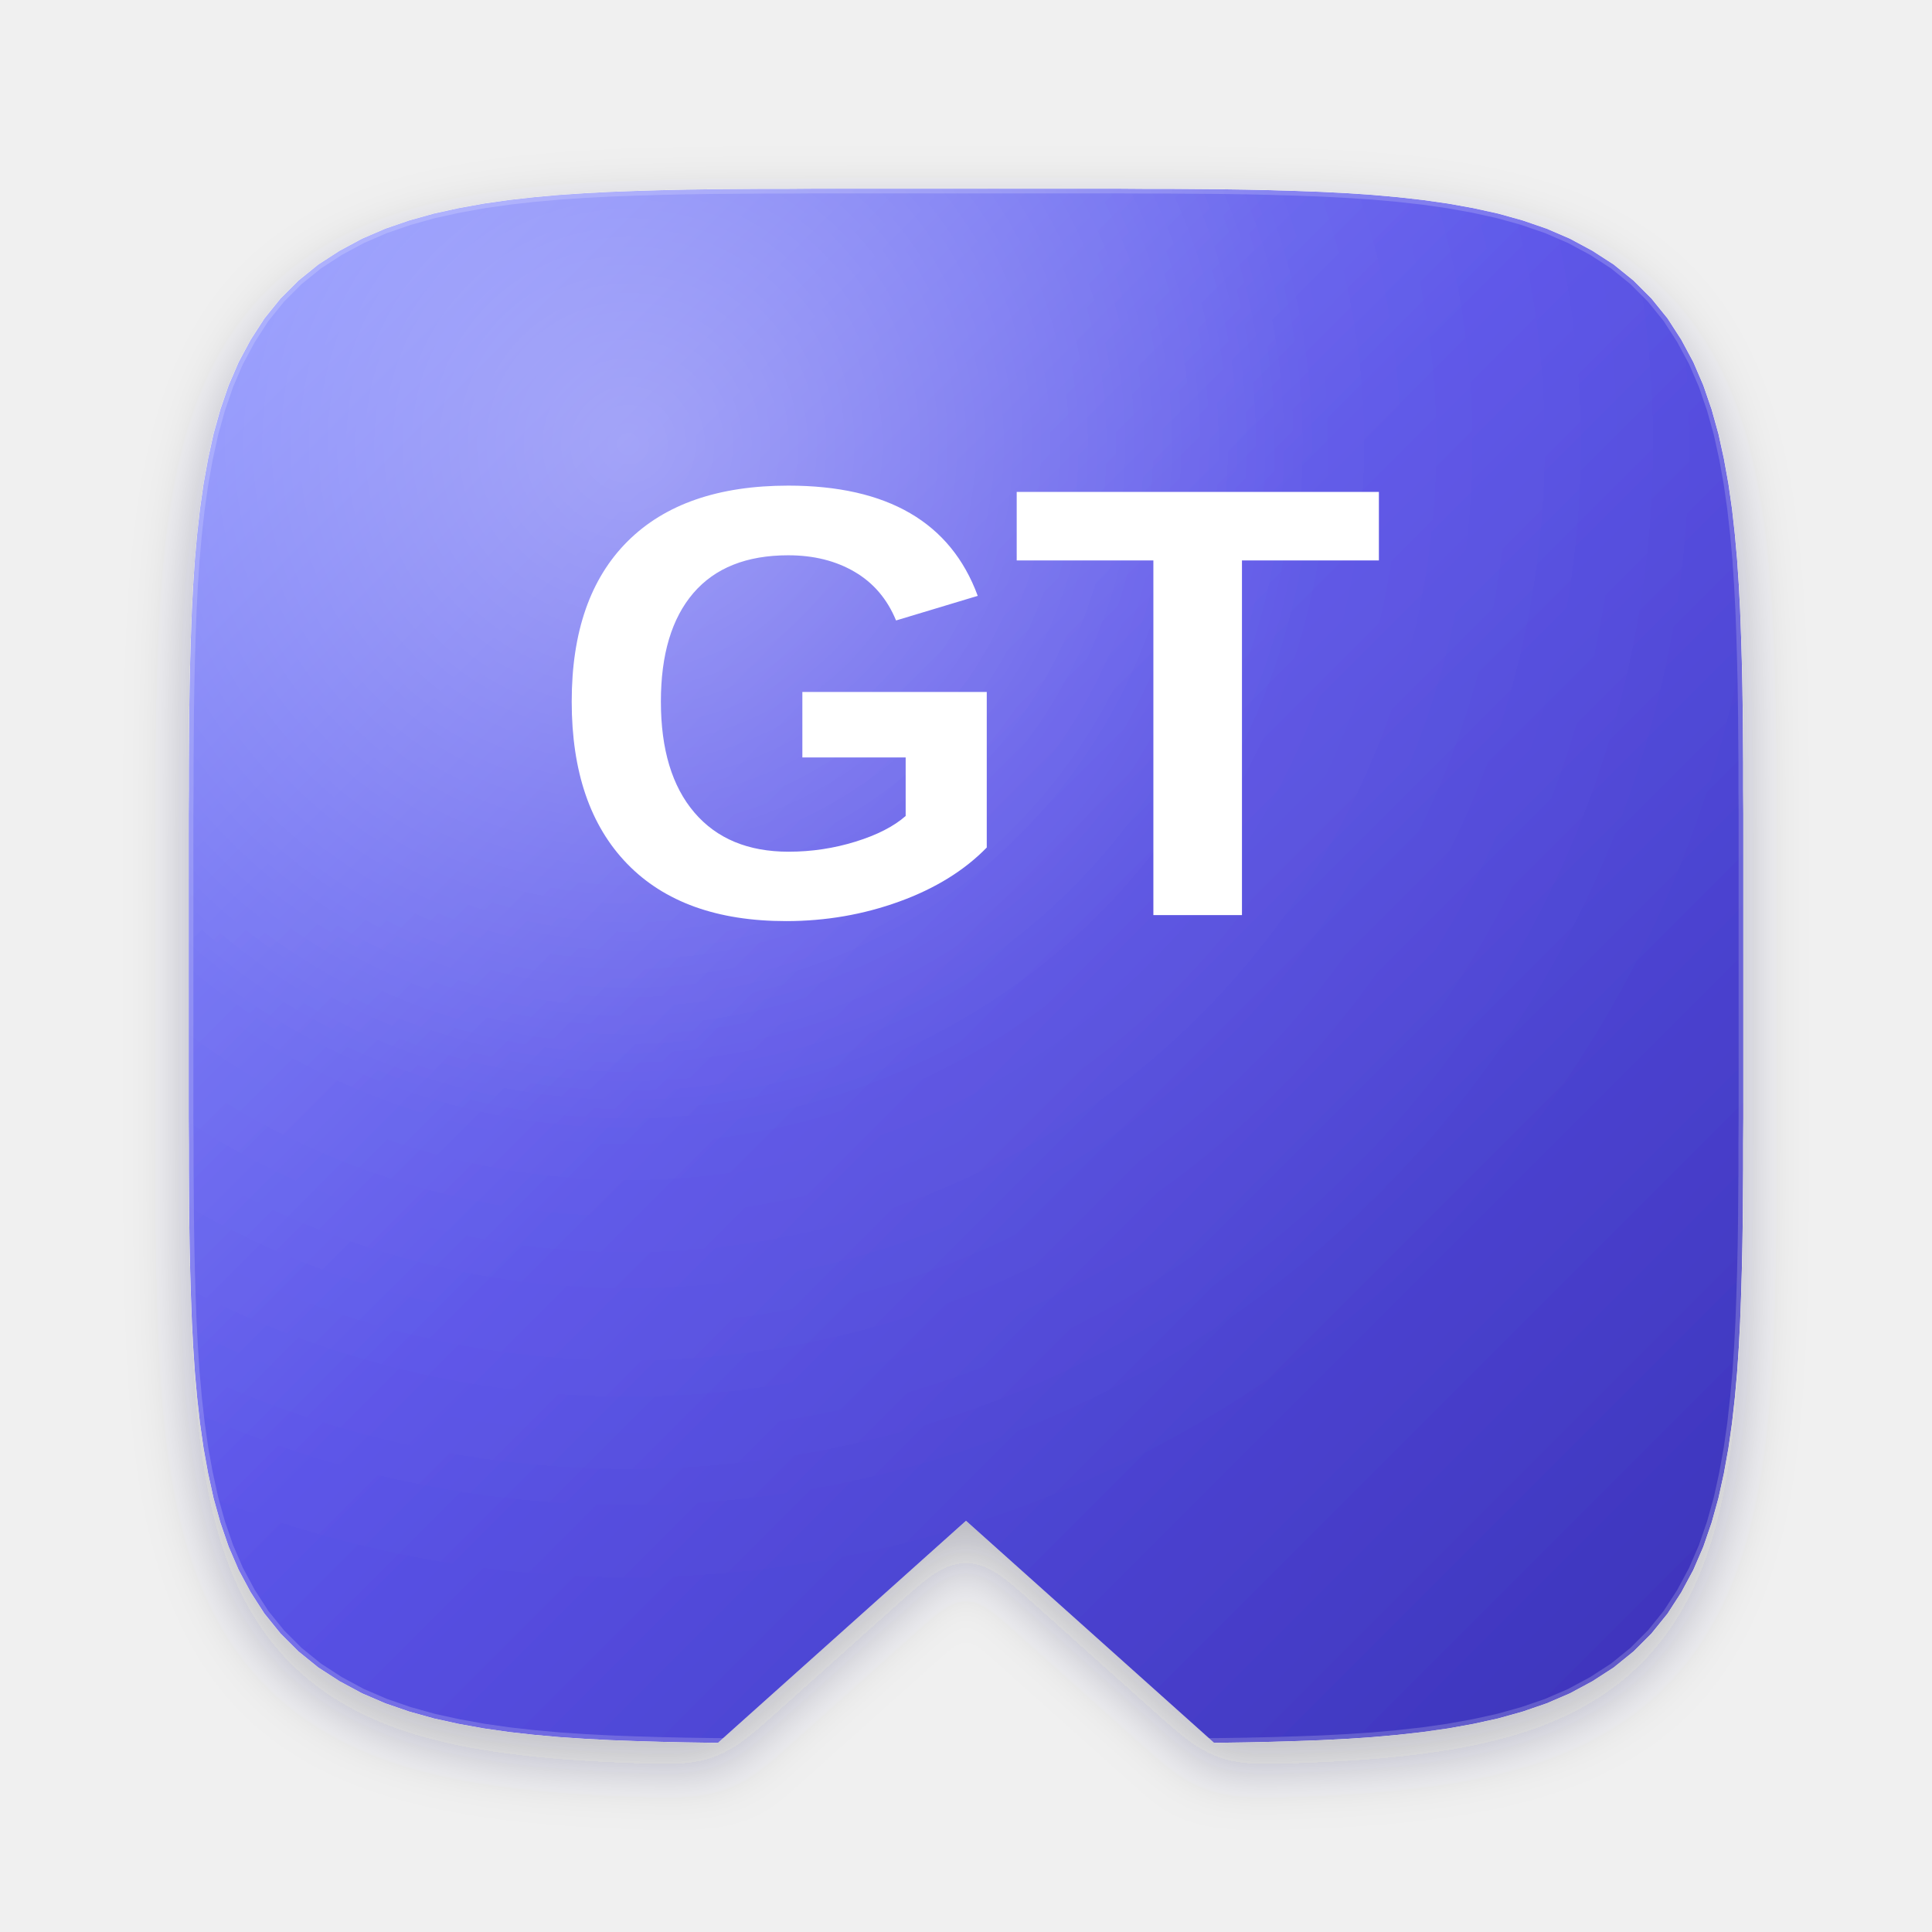
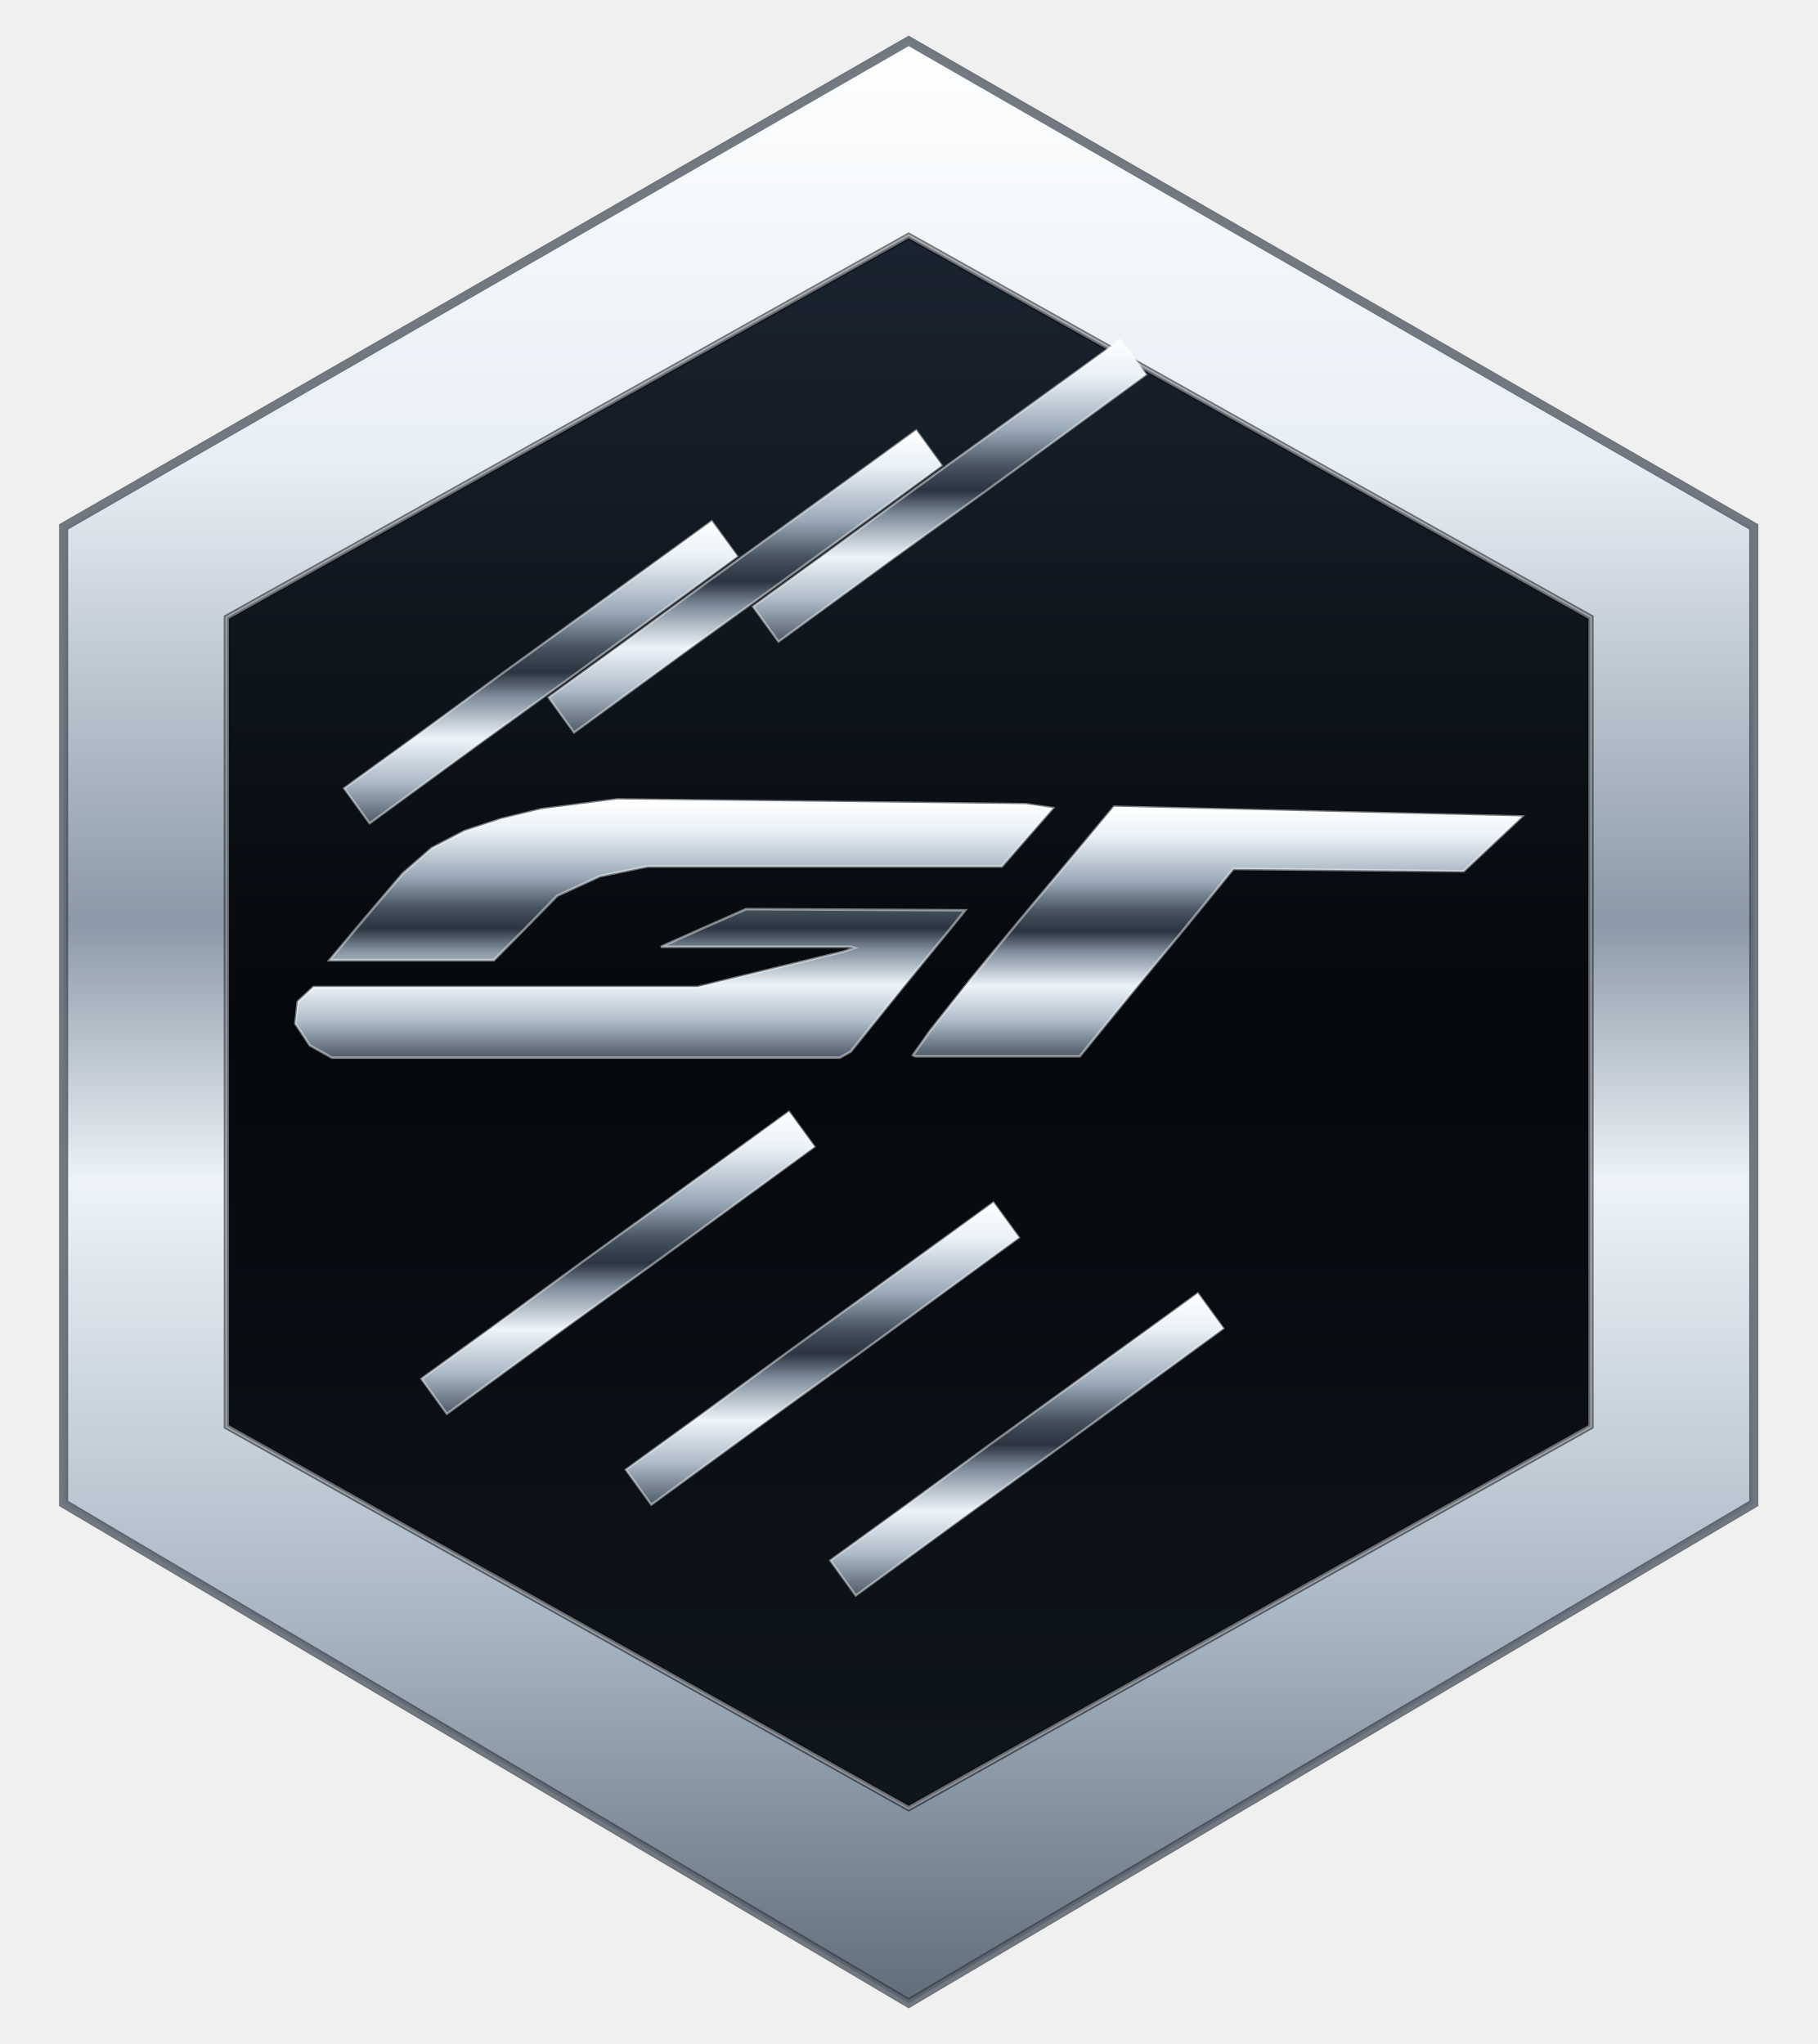
- <svg xmlns="http://www.w3.org/2000/svg" width="1024" height="1024" viewBox="0 0 1024 1024">
+ <svg xmlns="http://www.w3.org/2000/svg" width="800" height="900" viewBox="0 0 800 900" fill="none">
  <defs>
-     <linearGradient id="aBg" x1="0" y1="0" x2="1" y2="1">
-       <stop offset="0" stop-color="#8B93FF" />
-       <stop offset="0.45" stop-color="#5B54E8" />
-       <stop offset="1" stop-color="#3B32B8" />
+     <linearGradient id="chrom" x1="0" y1="0" x2="0" y2="1">
+       <stop offset="0" stop-color="#FFFFFF" />
+       <stop offset="0.12" stop-color="#EAF1F7" />
+       <stop offset="0.30" stop-color="#9AA9B8" />
+       <stop offset="0.42" stop-color="#46525F" />
+       <stop offset="0.50" stop-color="#2B3440" />
+       <stop offset="0.58" stop-color="#7E8C9B" />
+       <stop offset="0.72" stop-color="#EDF4FA" />
+       <stop offset="0.86" stop-color="#AEBBC8" />
+       <stop offset="1" stop-color="#4E5A67" />
    </linearGradient>
-     <radialGradient id="aGlow" cx="0.28" cy="0.16" r="0.75">
-       <stop offset="0" stop-color="#FFFFFF" stop-opacity="0.34" />
-       <stop offset="0.6" stop-color="#FFFFFF" stop-opacity="0.05" />
-       <stop offset="1" stop-color="#FFFFFF" stop-opacity="0" />
-     </radialGradient>
-     <mask id="shapeMask">
-       <path d="M824.0,412.0L824.0,425.5L824.0,438.9L824.0,452.4L824.0,465.9L824.0,479.4L824.0,492.8L823.9,506.3L823.9,519.8L823.8,533.3L823.7,546.7L823.5,560.2L823.2,573.7L822.8,587.1L822.3,600.6L821.6,614.1L820.7,627.5L819.5,640.9L818.0,654.3L816.1,667.6L813.7,680.9L810.8,694.1L807.2,707.0L802.8,719.8L797.5,732.1L791.1,744.0L783.8,755.3L775.3,765.8L765.8,775.3L755.3,783.8L744.0,791.1L732.1,797.5L719.8,802.8L707.0,807.2L694.1,810.8L680.9,813.7L667.6,816.1L654.3,818.0L640.9,819.5L627.5,820.7L614.1,821.6L600.6,822.3L587.1,822.8L573.7,823.2L560.2,823.5L546.7,823.7L533.3,823.8L519.8,823.9L506.3,823.9L492.8,824.0L479.4,824.0L465.9,824.0L452.4,824.0L438.9,824.0L425.5,824.0L412.0,824.0L398.5,824.0L385.1,824.0L371.6,824.0L358.1,824.0L344.6,824.0L331.2,824.0L317.7,823.9L304.2,823.9L290.7,823.8L277.3,823.7L263.8,823.5L250.3,823.2L236.9,822.8L223.4,822.3L209.9,821.6L196.5,820.7L183.1,819.5L169.7,818.0L156.4,816.1L143.1,813.7L129.9,810.8L117.0,807.2L104.2,802.8L91.9,797.5L80.0,791.1L68.7,783.8L58.2,775.3L48.7,765.8L40.2,755.3L32.9,744.0L26.5,732.1L21.2,719.8L16.8,707.0L13.2,694.1L10.3,680.9L7.9,667.6L6.0,654.3L4.5,640.9L3.3,627.5L2.4,614.1L1.7,600.6L1.2,587.1L0.8,573.7L0.5,560.2L0.3,546.7L0.2,533.3L0.1,519.8L0.1,506.3L0.0,492.8L0.0,479.4L0.0,465.9L0.0,452.4L0.0,438.9L0.0,425.5L0.0,412.0L0.0,398.5L0.0,385.1L0.0,371.6L0.0,358.1L0.0,344.6L0.0,331.2L0.1,317.7L0.1,304.2L0.2,290.7L0.3,277.3L0.5,263.8L0.8,250.3L1.2,236.9L1.7,223.4L2.4,209.9L3.3,196.5L4.5,183.1L6.0,169.7L7.9,156.4L10.3,143.1L13.2,129.9L16.8,117.0L21.2,104.2L26.5,91.9L32.9,80.0L40.2,68.7L48.7,58.2L58.2,48.7L68.7,40.2L80.0,32.9L91.9,26.5L104.2,21.2L117.0,16.8L129.9,13.2L143.1,10.3L156.4,7.9L169.7,6.0L183.1,4.5L196.5,3.3L209.9,2.4L223.4,1.7L236.9,1.2L250.3,0.8L263.8,0.5L277.3,0.3L290.7,0.2L304.2,0.1L317.7,0.1L331.2,0.0L344.6,0.0L358.1,0.0L371.6,0.0L385.1,0.0L398.5,0.0L412.0,0.0L425.5,0.0L438.9,0.0L452.4,0.0L465.9,0.0L479.4,0.0L492.8,0.0L506.3,0.1L519.8,0.1L533.3,0.2L546.7,0.3L560.2,0.5L573.7,0.8L587.1,1.2L600.6,1.7L614.1,2.4L627.5,3.3L640.9,4.5L654.3,6.0L667.6,7.9L680.9,10.3L694.1,13.2L707.0,16.8L719.8,21.2L732.1,26.5L744.0,32.9L755.3,40.2L765.8,48.7L775.3,58.2L783.8,68.7L791.1,80.0L797.5,91.9L802.8,104.2L807.2,117.0L810.8,129.9L813.7,143.1L816.1,156.4L818.0,169.7L819.5,183.1L820.7,196.5L821.6,209.9L822.3,223.4L822.8,236.9L823.2,250.3L823.5,263.8L823.7,277.3L823.8,290.7L823.9,304.2L823.9,317.7L824.0,331.2L824.0,344.6L824.0,358.1L824.0,371.6L824.0,385.1L824.0,398.5Z" fill="#fff" />
-       <path d="M269,834L412,706L555,834Z" fill="#000" />
-     </mask>
-     <filter id="aShadow" x="-25%" y="-25%" width="150%" height="150%">
-       <feDropShadow dx="0" dy="12" stdDeviation="16" flood-color="#1E1B4B" flood-opacity="0.26" />
-     </filter>
+     <linearGradient id="frame" x1="0" y1="0" x2="0" y2="1">
+       <stop offset="0" stop-color="#FFFFFF" />
+       <stop offset="0.22" stop-color="#E7EEF5" />
+       <stop offset="0.45" stop-color="#8B99A8" />
+       <stop offset="0.58" stop-color="#EDF3F8" />
+       <stop offset="0.8" stop-color="#A9B7C4" />
+       <stop offset="1" stop-color="#5E6B79" />
+     </linearGradient>
+     <linearGradient id="plate" x1="0" y1="0" x2="0" y2="1">
+       <stop offset="0" stop-color="#1A2430" />
+       <stop offset="0.5" stop-color="#05080C" />
+       <stop offset="1" stop-color="#10161E" />
+     </linearGradient>
+     <clipPath id="plate">
+       <path d="M400,104 L700,272 L700,628 L400,796 L100,628 L100,272 Z" />
+     </clipPath>
  </defs>
-   <g transform="translate(100,100)" filter="url(#aShadow)">
-     <g mask="url(#shapeMask)">
-       <path d="M824.0,412.0L824.0,425.5L824.0,438.9L824.0,452.4L824.0,465.9L824.0,479.4L824.0,492.8L823.9,506.3L823.9,519.8L823.8,533.3L823.7,546.7L823.5,560.2L823.2,573.7L822.8,587.1L822.3,600.6L821.6,614.1L820.7,627.5L819.5,640.9L818.0,654.3L816.1,667.6L813.7,680.9L810.8,694.1L807.2,707.0L802.8,719.8L797.5,732.1L791.1,744.0L783.8,755.3L775.3,765.8L765.8,775.3L755.3,783.8L744.0,791.1L732.1,797.5L719.8,802.8L707.0,807.2L694.1,810.8L680.9,813.7L667.6,816.1L654.3,818.0L640.9,819.5L627.5,820.7L614.1,821.6L600.6,822.3L587.1,822.8L573.7,823.2L560.2,823.5L546.7,823.7L533.3,823.8L519.8,823.9L506.3,823.9L492.8,824.0L479.4,824.0L465.9,824.0L452.4,824.0L438.9,824.0L425.5,824.0L412.0,824.0L398.5,824.0L385.1,824.0L371.6,824.0L358.1,824.0L344.6,824.0L331.2,824.0L317.7,823.9L304.2,823.9L290.7,823.8L277.3,823.7L263.8,823.5L250.3,823.2L236.9,822.8L223.4,822.3L209.9,821.6L196.5,820.7L183.1,819.5L169.7,818.0L156.4,816.1L143.1,813.7L129.9,810.8L117.0,807.2L104.2,802.8L91.9,797.5L80.0,791.1L68.7,783.8L58.2,775.3L48.7,765.8L40.2,755.3L32.9,744.0L26.5,732.1L21.2,719.8L16.8,707.0L13.2,694.1L10.3,680.9L7.9,667.6L6.0,654.3L4.5,640.9L3.3,627.5L2.4,614.1L1.7,600.6L1.2,587.1L0.8,573.7L0.5,560.2L0.3,546.7L0.2,533.3L0.1,519.8L0.1,506.3L0.0,492.8L0.0,479.4L0.0,465.9L0.0,452.4L0.0,438.9L0.0,425.5L0.0,412.0L0.0,398.5L0.0,385.1L0.0,371.6L0.0,358.1L0.0,344.6L0.0,331.2L0.1,317.7L0.1,304.2L0.2,290.7L0.3,277.3L0.5,263.8L0.8,250.3L1.2,236.9L1.7,223.4L2.4,209.9L3.3,196.5L4.5,183.1L6.0,169.7L7.9,156.4L10.3,143.1L13.2,129.9L16.8,117.0L21.2,104.2L26.5,91.9L32.9,80.0L40.2,68.7L48.7,58.2L58.2,48.7L68.7,40.2L80.0,32.9L91.9,26.5L104.2,21.2L117.0,16.8L129.9,13.2L143.1,10.3L156.4,7.9L169.7,6.0L183.1,4.5L196.5,3.3L209.9,2.4L223.4,1.7L236.9,1.2L250.3,0.8L263.8,0.5L277.3,0.3L290.7,0.2L304.2,0.1L317.7,0.1L331.2,0.0L344.6,0.0L358.1,0.0L371.6,0.0L385.1,0.0L398.5,0.0L412.0,0.0L425.5,0.0L438.9,0.0L452.4,0.0L465.9,0.0L479.4,0.0L492.8,0.0L506.3,0.1L519.8,0.1L533.3,0.2L546.7,0.3L560.2,0.5L573.7,0.8L587.1,1.2L600.6,1.7L614.1,2.4L627.5,3.3L640.9,4.5L654.3,6.0L667.6,7.9L680.9,10.3L694.1,13.2L707.0,16.8L719.8,21.2L732.1,26.5L744.0,32.9L755.3,40.2L765.8,48.7L775.3,58.2L783.8,68.7L791.1,80.0L797.5,91.9L802.8,104.2L807.2,117.0L810.8,129.9L813.7,143.1L816.1,156.4L818.0,169.7L819.5,183.1L820.7,196.5L821.6,209.9L822.3,223.4L822.8,236.9L823.2,250.3L823.5,263.8L823.7,277.3L823.8,290.7L823.9,304.2L823.9,317.7L824.0,331.2L824.0,344.6L824.0,358.1L824.0,371.6L824.0,385.1L824.0,398.5Z" fill="url(#aBg)" />
-       <path d="M824.0,412.0L824.0,425.5L824.0,438.9L824.0,452.4L824.0,465.9L824.0,479.4L824.0,492.8L823.9,506.3L823.9,519.8L823.8,533.3L823.7,546.7L823.5,560.2L823.2,573.7L822.8,587.1L822.3,600.6L821.6,614.1L820.7,627.5L819.5,640.9L818.0,654.3L816.1,667.6L813.7,680.9L810.8,694.1L807.2,707.0L802.8,719.8L797.5,732.1L791.1,744.0L783.8,755.3L775.3,765.8L765.8,775.3L755.3,783.8L744.0,791.1L732.1,797.5L719.8,802.8L707.0,807.2L694.1,810.8L680.9,813.7L667.6,816.1L654.3,818.0L640.9,819.5L627.5,820.7L614.1,821.6L600.6,822.3L587.1,822.8L573.7,823.2L560.2,823.5L546.7,823.7L533.3,823.8L519.8,823.9L506.3,823.9L492.8,824.0L479.4,824.0L465.9,824.0L452.4,824.0L438.9,824.0L425.5,824.0L412.0,824.0L398.5,824.0L385.1,824.0L371.6,824.0L358.1,824.0L344.6,824.0L331.2,824.0L317.7,823.9L304.2,823.9L290.7,823.8L277.3,823.7L263.8,823.5L250.3,823.2L236.9,822.8L223.4,822.3L209.9,821.6L196.5,820.7L183.1,819.5L169.7,818.0L156.4,816.1L143.1,813.7L129.9,810.8L117.0,807.2L104.2,802.8L91.9,797.5L80.0,791.1L68.7,783.8L58.2,775.3L48.7,765.8L40.2,755.3L32.9,744.0L26.5,732.1L21.2,719.8L16.8,707.0L13.2,694.1L10.3,680.9L7.9,667.6L6.0,654.3L4.5,640.9L3.3,627.5L2.4,614.1L1.7,600.6L1.2,587.1L0.8,573.7L0.5,560.2L0.3,546.7L0.2,533.3L0.1,519.8L0.1,506.3L0.0,492.8L0.0,479.4L0.0,465.9L0.0,452.4L0.0,438.9L0.0,425.5L0.0,412.0L0.0,398.5L0.0,385.1L0.0,371.6L0.0,358.1L0.0,344.6L0.0,331.2L0.1,317.7L0.1,304.2L0.2,290.7L0.3,277.3L0.5,263.8L0.8,250.3L1.2,236.9L1.7,223.4L2.4,209.9L3.3,196.5L4.5,183.1L6.0,169.7L7.9,156.4L10.3,143.1L13.2,129.9L16.8,117.0L21.2,104.2L26.5,91.9L32.9,80.0L40.2,68.7L48.7,58.2L58.2,48.7L68.7,40.2L80.0,32.9L91.9,26.5L104.2,21.2L117.0,16.8L129.9,13.2L143.1,10.3L156.4,7.9L169.7,6.0L183.1,4.5L196.5,3.3L209.9,2.4L223.4,1.7L236.9,1.2L250.3,0.8L263.8,0.5L277.3,0.3L290.7,0.2L304.2,0.1L317.7,0.1L331.2,0.0L344.6,0.0L358.1,0.0L371.6,0.0L385.1,0.0L398.5,0.0L412.0,0.0L425.5,0.0L438.9,0.0L452.4,0.0L465.9,0.0L479.4,0.0L492.8,0.0L506.3,0.1L519.8,0.1L533.3,0.2L546.7,0.3L560.2,0.5L573.7,0.8L587.1,1.2L600.6,1.7L614.1,2.4L627.5,3.3L640.9,4.5L654.3,6.0L667.6,7.9L680.9,10.3L694.1,13.2L707.0,16.8L719.8,21.2L732.1,26.5L744.0,32.9L755.3,40.2L765.8,48.7L775.3,58.2L783.8,68.7L791.1,80.0L797.5,91.9L802.8,104.2L807.2,117.0L810.8,129.9L813.7,143.1L816.1,156.4L818.0,169.7L819.5,183.1L820.7,196.5L821.6,209.9L822.3,223.4L822.8,236.9L823.2,250.3L823.5,263.8L823.7,277.3L823.8,290.7L823.9,304.2L823.9,317.7L824.0,331.2L824.0,344.6L824.0,358.1L824.0,371.6L824.0,385.1L824.0,398.5Z" fill="url(#aGlow)" />
-       <path d="M824.0,412.0L824.0,425.5L824.0,438.9L824.0,452.4L824.0,465.9L824.0,479.4L824.0,492.8L823.9,506.3L823.9,519.8L823.8,533.3L823.7,546.7L823.5,560.2L823.2,573.7L822.8,587.1L822.3,600.6L821.6,614.1L820.7,627.5L819.5,640.9L818.0,654.3L816.1,667.6L813.7,680.9L810.8,694.1L807.2,707.0L802.8,719.8L797.5,732.1L791.1,744.0L783.8,755.3L775.3,765.8L765.8,775.3L755.3,783.8L744.0,791.1L732.1,797.5L719.8,802.8L707.0,807.2L694.1,810.8L680.9,813.7L667.6,816.1L654.3,818.0L640.9,819.5L627.5,820.7L614.1,821.6L600.6,822.3L587.1,822.8L573.7,823.2L560.2,823.5L546.7,823.7L533.3,823.8L519.8,823.9L506.3,823.9L492.8,824.0L479.4,824.0L465.9,824.0L452.4,824.0L438.9,824.0L425.5,824.0L412.0,824.0L398.5,824.0L385.1,824.0L371.6,824.0L358.1,824.0L344.6,824.0L331.2,824.0L317.7,823.9L304.2,823.9L290.7,823.8L277.3,823.7L263.8,823.5L250.3,823.2L236.9,822.8L223.4,822.3L209.9,821.6L196.5,820.7L183.1,819.5L169.7,818.0L156.4,816.1L143.1,813.7L129.9,810.8L117.0,807.2L104.2,802.8L91.9,797.5L80.0,791.1L68.7,783.8L58.2,775.3L48.7,765.8L40.2,755.3L32.9,744.0L26.5,732.1L21.2,719.8L16.8,707.0L13.2,694.1L10.3,680.9L7.9,667.6L6.0,654.3L4.5,640.9L3.3,627.5L2.4,614.1L1.7,600.6L1.2,587.1L0.8,573.7L0.5,560.2L0.3,546.7L0.2,533.3L0.1,519.8L0.1,506.3L0.0,492.8L0.0,479.4L0.0,465.9L0.0,452.4L0.0,438.9L0.0,425.5L0.0,412.0L0.0,398.5L0.0,385.1L0.0,371.6L0.0,358.1L0.0,344.6L0.0,331.2L0.1,317.7L0.1,304.2L0.2,290.7L0.3,277.3L0.5,263.8L0.8,250.3L1.2,236.9L1.7,223.4L2.4,209.9L3.3,196.5L4.5,183.1L6.0,169.7L7.9,156.4L10.3,143.1L13.2,129.9L16.8,117.0L21.2,104.2L26.5,91.9L32.9,80.0L40.2,68.7L48.7,58.2L58.2,48.7L68.7,40.2L80.0,32.9L91.9,26.5L104.2,21.2L117.0,16.8L129.9,13.2L143.1,10.3L156.4,7.9L169.7,6.0L183.1,4.5L196.5,3.3L209.9,2.4L223.4,1.7L236.9,1.2L250.3,0.8L263.8,0.5L277.3,0.3L290.7,0.2L304.2,0.1L317.7,0.1L331.2,0.0L344.6,0.0L358.1,0.0L371.6,0.0L385.1,0.0L398.5,0.0L412.0,0.0L425.5,0.0L438.9,0.0L452.4,0.0L465.9,0.0L479.4,0.0L492.8,0.0L506.3,0.1L519.8,0.1L533.3,0.2L546.7,0.3L560.2,0.5L573.7,0.8L587.1,1.2L600.6,1.7L614.1,2.4L627.5,3.3L640.9,4.5L654.3,6.0L667.6,7.9L680.9,10.3L694.1,13.2L707.0,16.8L719.8,21.2L732.1,26.5L744.0,32.9L755.3,40.2L765.8,48.7L775.3,58.2L783.8,68.7L791.1,80.0L797.5,91.9L802.8,104.2L807.2,117.0L810.8,129.9L813.7,143.1L816.1,156.4L818.0,169.7L819.5,183.1L820.7,196.5L821.6,209.9L822.3,223.4L822.8,236.9L823.2,250.3L823.5,263.8L823.7,277.3L823.8,290.7L823.9,304.2L823.9,317.7L824.0,331.2L824.0,344.6L824.0,358.1L824.0,371.6L824.0,385.1L824.0,398.5Z" fill="none" stroke="#FFFFFF" stroke-opacity="0.18" stroke-width="5" />
-     </g>
+   <path d="M400,18 L772,232 L772,662 L400,882 L28,662 L28,232 Z" fill="url(#frame)" />
+   <path d="M400,18 L772,232 L772,662 L400,882 L28,662 L28,232 Z" fill="none" stroke="#FFFFFF" stroke-opacity=".55" stroke-width="2.5" />
+   <path d="M400,18 L772,232 L772,662 L400,882 L28,662 L28,232 Z" fill="none" stroke="#2A333F" stroke-opacity=".65" stroke-width="4" />
+   <path d="M400,104 L700,272 L700,628 L400,796 L100,628 L100,272 Z" fill="url(#plate)" />
+   <path d="M400,104 L700,272 L700,628 L400,796 L100,628 L100,272 Z" fill="none" stroke="#0A0E14" stroke-opacity=".55" stroke-width="3" />
+   <path d="M400,104 L700,272 L700,628 L400,796 L100,628 L100,272 Z" fill="none" stroke="#FFFFFF" stroke-opacity=".38" stroke-width="1.6" />
+   <g clip-path="url(#plate)">
+     <path d="M151.5,347.1 L313.3,229.5 L324.5,244.9 L162.7,362.5 Z" fill="url(#chrom)" stroke="#FFFFFF" stroke-opacity=".45" stroke-width="1" />
+     <path d="M241.5,307.1 L403.3,189.5 L414.5,204.9 L252.7,322.5 Z" fill="url(#chrom)" stroke="#FFFFFF" stroke-opacity=".45" stroke-width="1" />
+     <path d="M331.5,267.1 L493.3,149.5 L504.5,164.9 L342.7,282.5 Z" fill="url(#chrom)" stroke="#FFFFFF" stroke-opacity=".45" stroke-width="1" />
+     <path d="M185.5,607.1 L347.3,489.5 L358.5,504.9 L196.7,622.5 Z" fill="url(#chrom)" stroke="#FFFFFF" stroke-opacity=".45" stroke-width="1" />
+     <path d="M275.5,647.1 L437.3,529.5 L448.5,544.9 L286.7,662.5 Z" fill="url(#chrom)" stroke="#FFFFFF" stroke-opacity=".45" stroke-width="1" />
+     <path d="M365.5,687.1 L527.3,569.5 L538.5,584.9 L376.7,702.5 Z" fill="url(#chrom)" stroke="#FFFFFF" stroke-opacity=".45" stroke-width="1" />
+     <path d="M271.6,352.0 L451.7,354.1 L463.5,355.8 L441.0,381.5 L285.0,381.5 L264.1,385.8 L245.3,394.4 L217.4,422.8 L145.0,422.8 L177.2,384.7 L190.1,373.4 L204.5,365.9 L220.6,360.6 L238.3,356.3 Z M328.4,400.3 L424.9,400.8 L374.5,463.0 L369.7,465.7 L146.1,465.7 L136.4,460.3 L130.0,450.7 L131.1,441.0 L138.0,434.6 L307.0,434.6 L371.3,419.0 L376.1,417.4 L374.5,416.9 L290.9,416.9 Z" fill="url(#chrom)" fill-rule="evenodd" />
+     <path d="M490.4,355.2 L670.0,359.5 L644.3,383.6 L542.9,382.6 L475.3,465.1 L402.9,465.1 L401.9,464.6 L409.4,453.9 L427.1,431.4 Z" fill="url(#chrom)" fill-rule="evenodd" />
  </g>
-   <text x="512" y="372" text-anchor="middle" dominant-baseline="central" font-family="-apple-system, 'SF Pro Display', 'Helvetica Neue', 'PingFang SC', Arial, sans-serif" font-size="326" font-weight="800" letter-spacing="-8" fill="#FFFFFF">GT</text>
+   <path d="M271.6,352.0 L451.7,354.1 L463.5,355.8 L441.0,381.5 L285.0,381.5 L264.1,385.8 L245.3,394.4 L217.4,422.8 L145.0,422.8 L177.2,384.7 L190.1,373.4 L204.5,365.9 L220.6,360.6 L238.3,356.3 Z M328.4,400.3 L424.9,400.8 L374.5,463.0 L369.7,465.7 L146.1,465.7 L136.4,460.3 L130.0,450.7 L131.1,441.0 L138.0,434.6 L307.0,434.6 L371.3,419.0 L376.1,417.4 L374.5,416.9 L290.9,416.9 Z M490.4,355.2 L670.0,359.5 L644.3,383.6 L542.9,382.6 L475.3,465.1 L402.9,465.1 L401.9,464.6 L409.4,453.9 L427.1,431.4 Z" fill="none" stroke="#FFFFFF" stroke-opacity=".45" stroke-width="1.1" />
</svg>
